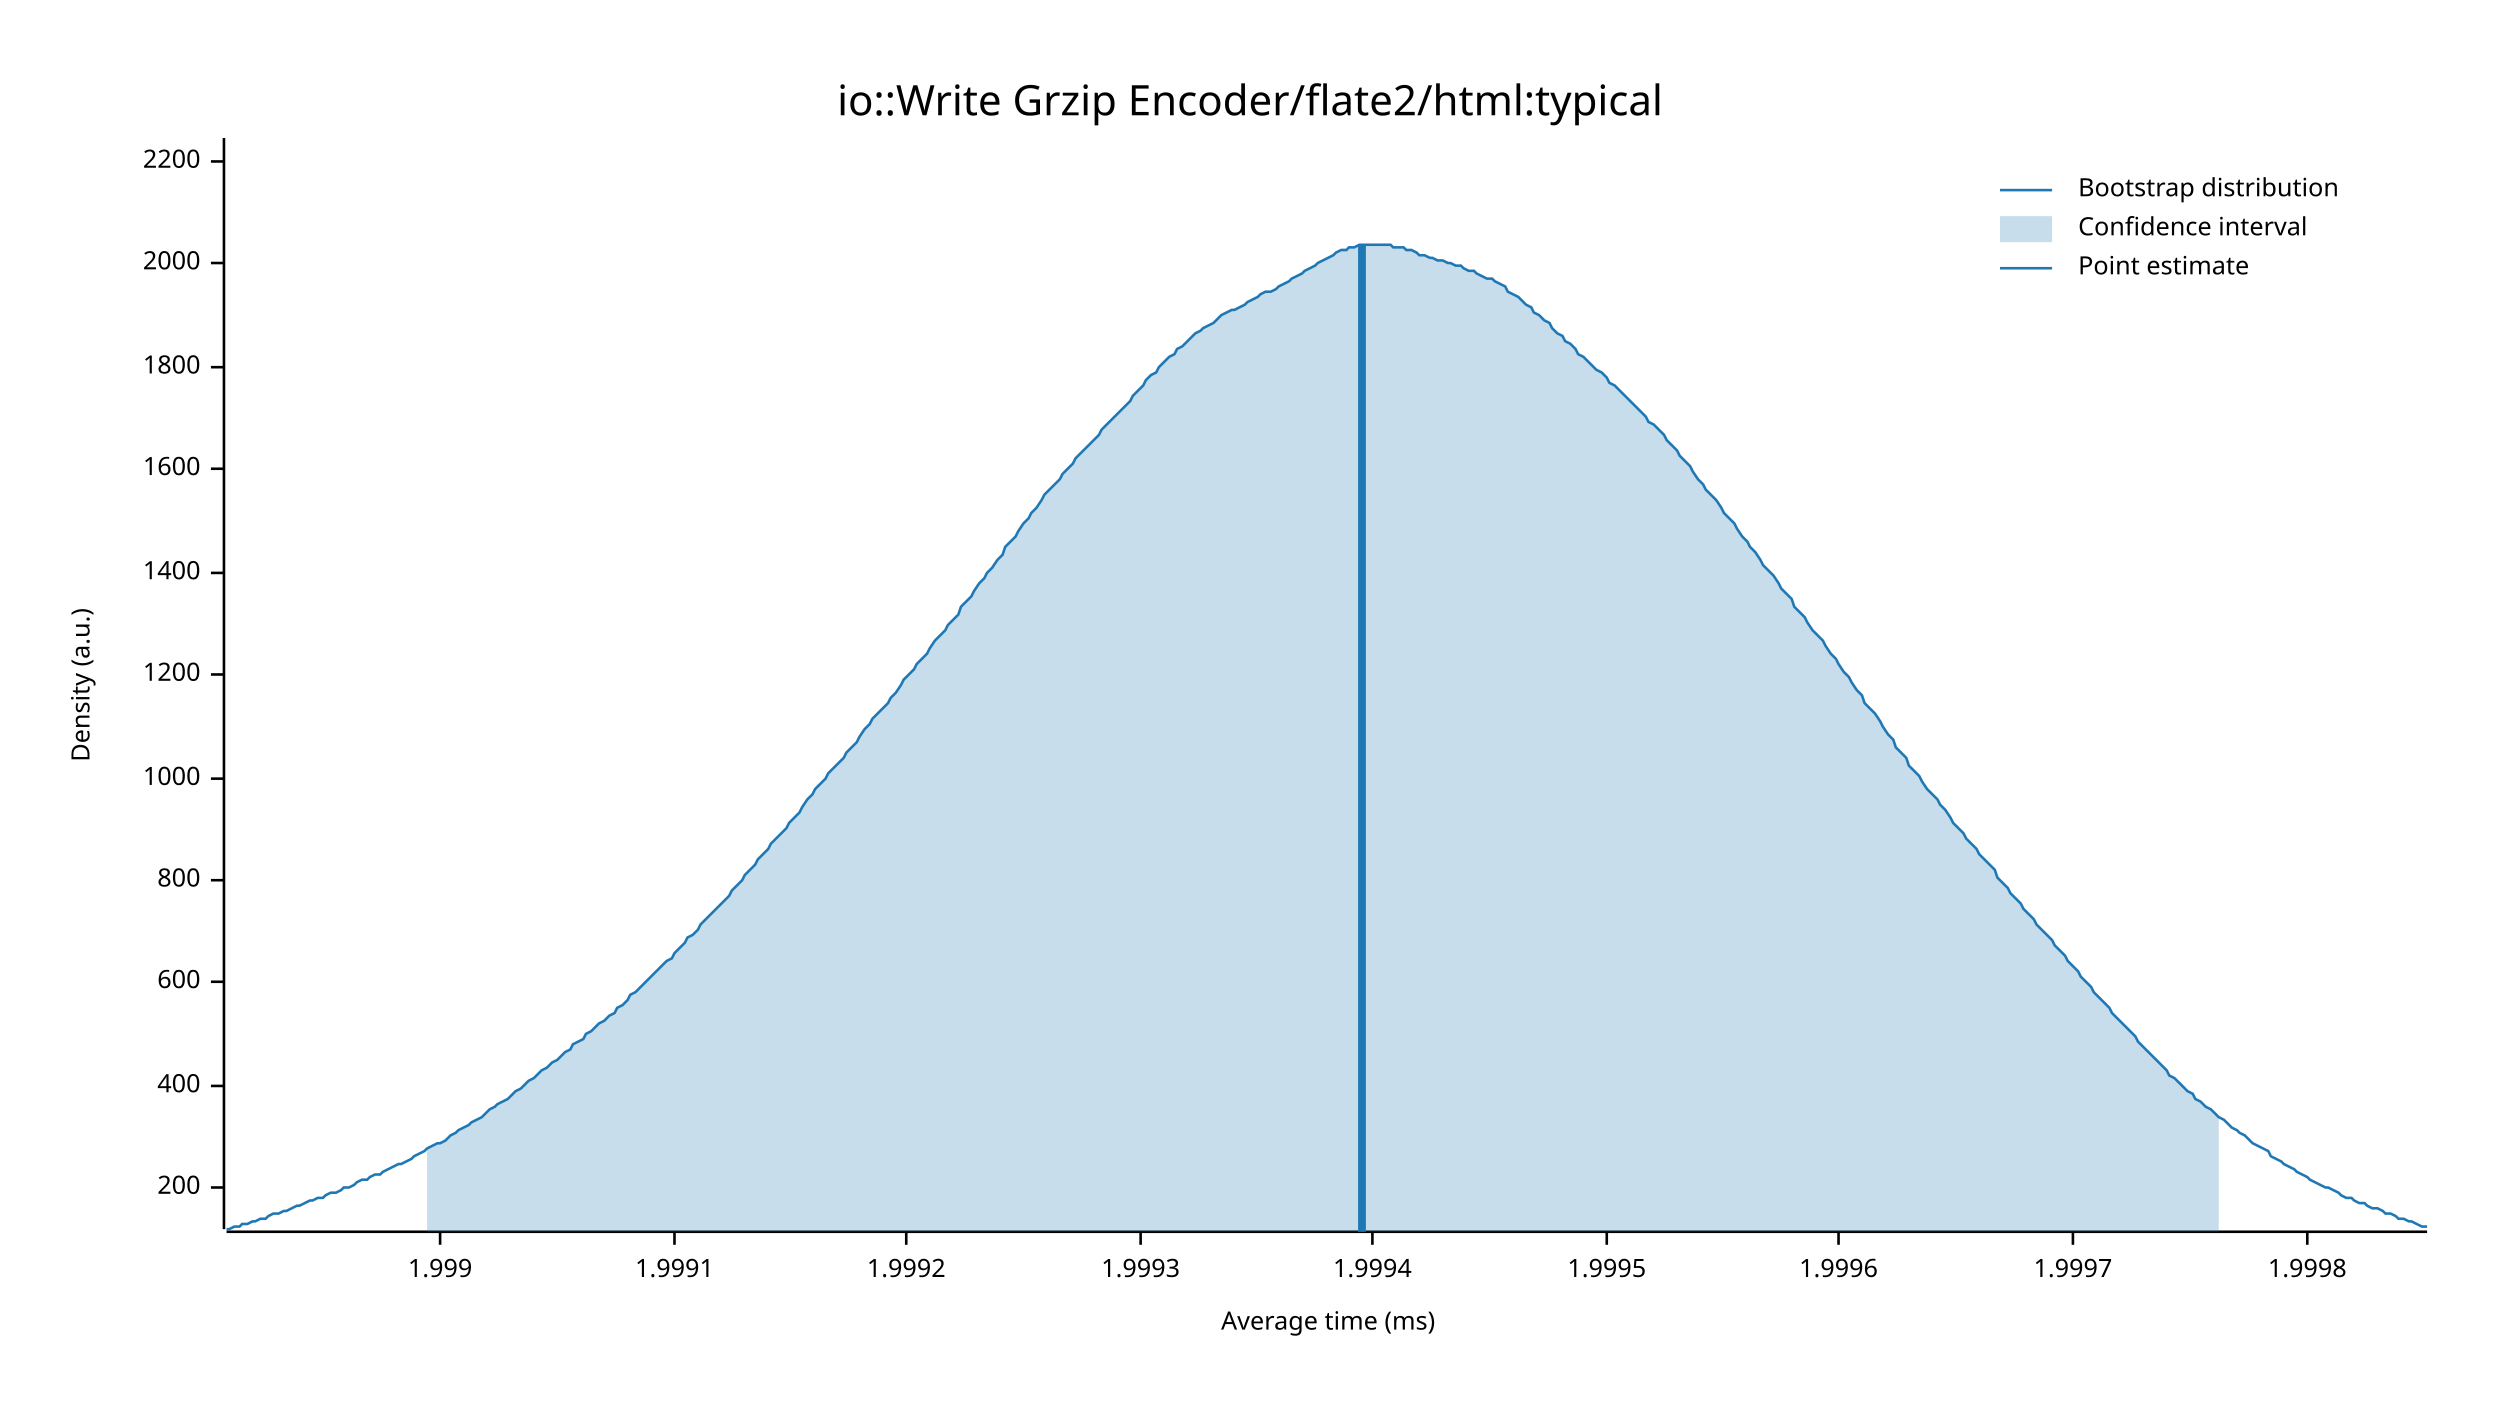
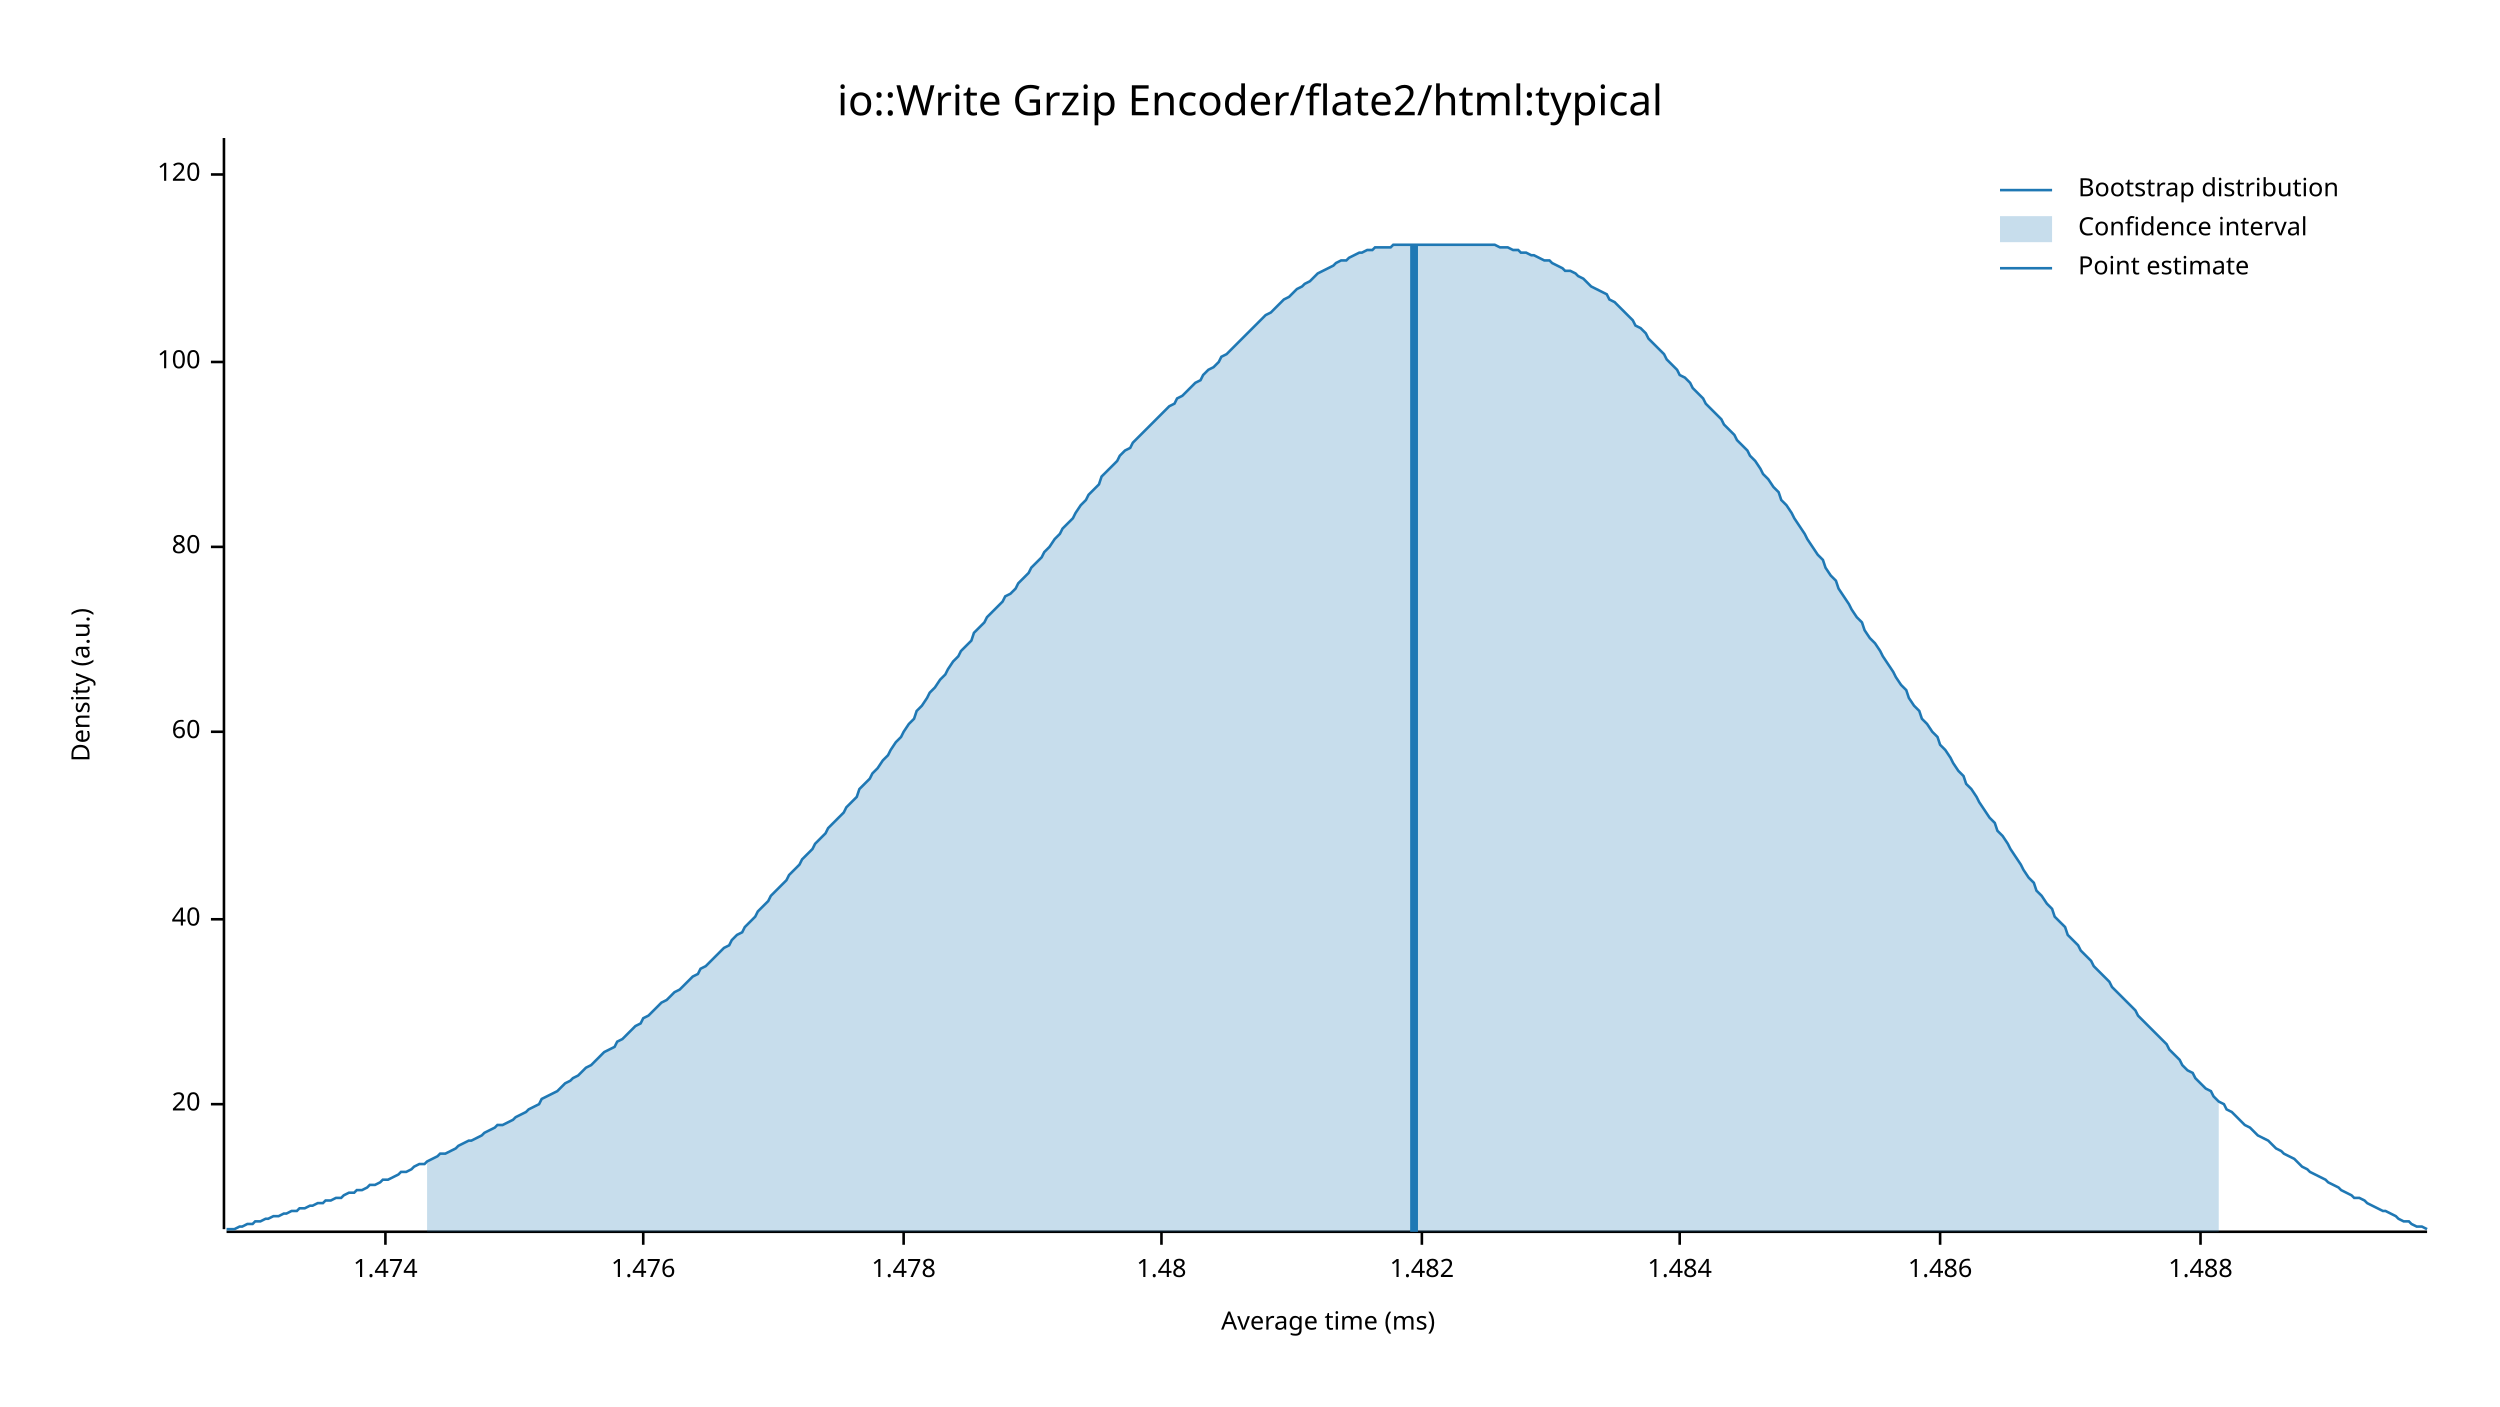
<svg xmlns="http://www.w3.org/2000/svg" width="960" height="540" viewBox="0 0 960 540">
  <text x="480" y="32" dy="0.76em" text-anchor="middle" font-family="sans-serif" font-size="16.129" opacity="1" fill="#000000">
io::Write Grzip Encoder/flate2/html:typical
</text>
  <text x="27" y="263" dy="0.76em" text-anchor="middle" font-family="sans-serif" font-size="9.677" opacity="1" fill="#000000" transform="rotate(270, 27, 263)">
Density (a.u.)
</text>
  <text x="510" y="513" dy="-0.5ex" text-anchor="middle" font-family="sans-serif" font-size="9.677" opacity="1" fill="#000000">
Average time (ms)
</text>
  <polyline fill="none" opacity="1" stroke="#000000" stroke-width="1" points="86,53 86,472 " />
-   <text x="77" y="456" dy="0.5ex" text-anchor="end" font-family="sans-serif" font-size="9.677" opacity="1" fill="#000000">
- 200
+   <text x="77" y="424" dy="0.5ex" text-anchor="end" font-family="sans-serif" font-size="9.677" opacity="1" fill="#000000">
+ 20
</text>
-   <polyline fill="none" opacity="1" stroke="#000000" stroke-width="1" points="81,456 86,456 " />
-   <text x="77" y="417" dy="0.5ex" text-anchor="end" font-family="sans-serif" font-size="9.677" opacity="1" fill="#000000">
- 400
+   <polyline fill="none" opacity="1" stroke="#000000" stroke-width="1" points="81,424 86,424 " />
+   <text x="77" y="353" dy="0.5ex" text-anchor="end" font-family="sans-serif" font-size="9.677" opacity="1" fill="#000000">
+ 40
</text>
-   <polyline fill="none" opacity="1" stroke="#000000" stroke-width="1" points="81,417 86,417 " />
-   <text x="77" y="377" dy="0.5ex" text-anchor="end" font-family="sans-serif" font-size="9.677" opacity="1" fill="#000000">
- 600
+   <polyline fill="none" opacity="1" stroke="#000000" stroke-width="1" points="81,353 86,353 " />
+   <text x="77" y="281" dy="0.5ex" text-anchor="end" font-family="sans-serif" font-size="9.677" opacity="1" fill="#000000">
+ 60
</text>
-   <polyline fill="none" opacity="1" stroke="#000000" stroke-width="1" points="81,377 86,377 " />
-   <text x="77" y="338" dy="0.5ex" text-anchor="end" font-family="sans-serif" font-size="9.677" opacity="1" fill="#000000">
- 800
+   <polyline fill="none" opacity="1" stroke="#000000" stroke-width="1" points="81,281 86,281 " />
+   <text x="77" y="210" dy="0.5ex" text-anchor="end" font-family="sans-serif" font-size="9.677" opacity="1" fill="#000000">
+ 80
</text>
-   <polyline fill="none" opacity="1" stroke="#000000" stroke-width="1" points="81,338 86,338 " />
-   <text x="77" y="299" dy="0.5ex" text-anchor="end" font-family="sans-serif" font-size="9.677" opacity="1" fill="#000000">
- 1000
+   <polyline fill="none" opacity="1" stroke="#000000" stroke-width="1" points="81,210 86,210 " />
+   <text x="77" y="139" dy="0.5ex" text-anchor="end" font-family="sans-serif" font-size="9.677" opacity="1" fill="#000000">
+ 100
</text>
-   <polyline fill="none" opacity="1" stroke="#000000" stroke-width="1" points="81,299 86,299 " />
-   <text x="77" y="259" dy="0.5ex" text-anchor="end" font-family="sans-serif" font-size="9.677" opacity="1" fill="#000000">
- 1200
+   <polyline fill="none" opacity="1" stroke="#000000" stroke-width="1" points="81,139 86,139 " />
+   <text x="77" y="67" dy="0.5ex" text-anchor="end" font-family="sans-serif" font-size="9.677" opacity="1" fill="#000000">
+ 120
</text>
-   <polyline fill="none" opacity="1" stroke="#000000" stroke-width="1" points="81,259 86,259 " />
-   <text x="77" y="220" dy="0.5ex" text-anchor="end" font-family="sans-serif" font-size="9.677" opacity="1" fill="#000000">
- 1400
+   <polyline fill="none" opacity="1" stroke="#000000" stroke-width="1" points="81,67 86,67 " />
+   <polyline fill="none" opacity="1" stroke="#000000" stroke-width="1" points="87,473 932,473 " />
+   <text x="148" y="483" dy="0.76em" text-anchor="middle" font-family="sans-serif" font-size="9.677" opacity="1" fill="#000000">
+ 1.474
</text>
-   <polyline fill="none" opacity="1" stroke="#000000" stroke-width="1" points="81,220 86,220 " />
-   <text x="77" y="180" dy="0.5ex" text-anchor="end" font-family="sans-serif" font-size="9.677" opacity="1" fill="#000000">
- 1600
+   <polyline fill="none" opacity="1" stroke="#000000" stroke-width="1" points="148,473 148,478 " />
+   <text x="247" y="483" dy="0.76em" text-anchor="middle" font-family="sans-serif" font-size="9.677" opacity="1" fill="#000000">
+ 1.476
</text>
-   <polyline fill="none" opacity="1" stroke="#000000" stroke-width="1" points="81,180 86,180 " />
-   <text x="77" y="141" dy="0.5ex" text-anchor="end" font-family="sans-serif" font-size="9.677" opacity="1" fill="#000000">
- 1800
+   <polyline fill="none" opacity="1" stroke="#000000" stroke-width="1" points="247,473 247,478 " />
+   <text x="347" y="483" dy="0.76em" text-anchor="middle" font-family="sans-serif" font-size="9.677" opacity="1" fill="#000000">
+ 1.478
</text>
-   <polyline fill="none" opacity="1" stroke="#000000" stroke-width="1" points="81,141 86,141 " />
-   <text x="77" y="101" dy="0.5ex" text-anchor="end" font-family="sans-serif" font-size="9.677" opacity="1" fill="#000000">
- 2000
+   <polyline fill="none" opacity="1" stroke="#000000" stroke-width="1" points="347,473 347,478 " />
+   <text x="446" y="483" dy="0.76em" text-anchor="middle" font-family="sans-serif" font-size="9.677" opacity="1" fill="#000000">
+ 1.48
</text>
-   <polyline fill="none" opacity="1" stroke="#000000" stroke-width="1" points="81,101 86,101 " />
-   <text x="77" y="62" dy="0.5ex" text-anchor="end" font-family="sans-serif" font-size="9.677" opacity="1" fill="#000000">
- 2200
+   <polyline fill="none" opacity="1" stroke="#000000" stroke-width="1" points="446,473 446,478 " />
+   <text x="546" y="483" dy="0.76em" text-anchor="middle" font-family="sans-serif" font-size="9.677" opacity="1" fill="#000000">
+ 1.482
</text>
-   <polyline fill="none" opacity="1" stroke="#000000" stroke-width="1" points="81,62 86,62 " />
-   <polyline fill="none" opacity="1" stroke="#000000" stroke-width="1" points="87,473 932,473 " />
-   <text x="169" y="483" dy="0.76em" text-anchor="middle" font-family="sans-serif" font-size="9.677" opacity="1" fill="#000000">
- 1.999
+   <polyline fill="none" opacity="1" stroke="#000000" stroke-width="1" points="546,473 546,478 " />
+   <text x="645" y="483" dy="0.76em" text-anchor="middle" font-family="sans-serif" font-size="9.677" opacity="1" fill="#000000">
+ 1.484
</text>
-   <polyline fill="none" opacity="1" stroke="#000000" stroke-width="1" points="169,473 169,478 " />
-   <text x="259" y="483" dy="0.76em" text-anchor="middle" font-family="sans-serif" font-size="9.677" opacity="1" fill="#000000">
- 1.9991
+   <polyline fill="none" opacity="1" stroke="#000000" stroke-width="1" points="645,473 645,478 " />
+   <text x="745" y="483" dy="0.76em" text-anchor="middle" font-family="sans-serif" font-size="9.677" opacity="1" fill="#000000">
+ 1.486
</text>
-   <polyline fill="none" opacity="1" stroke="#000000" stroke-width="1" points="259,473 259,478 " />
-   <text x="348" y="483" dy="0.76em" text-anchor="middle" font-family="sans-serif" font-size="9.677" opacity="1" fill="#000000">
- 1.9992
+   <polyline fill="none" opacity="1" stroke="#000000" stroke-width="1" points="745,473 745,478 " />
+   <text x="845" y="483" dy="0.76em" text-anchor="middle" font-family="sans-serif" font-size="9.677" opacity="1" fill="#000000">
+ 1.488
</text>
-   <polyline fill="none" opacity="1" stroke="#000000" stroke-width="1" points="348,473 348,478 " />
-   <text x="438" y="483" dy="0.76em" text-anchor="middle" font-family="sans-serif" font-size="9.677" opacity="1" fill="#000000">
- 1.9993
- </text>
-   <polyline fill="none" opacity="1" stroke="#000000" stroke-width="1" points="438,473 438,478 " />
-   <text x="527" y="483" dy="0.76em" text-anchor="middle" font-family="sans-serif" font-size="9.677" opacity="1" fill="#000000">
- 1.9994
- </text>
-   <polyline fill="none" opacity="1" stroke="#000000" stroke-width="1" points="527,473 527,478 " />
-   <text x="617" y="483" dy="0.76em" text-anchor="middle" font-family="sans-serif" font-size="9.677" opacity="1" fill="#000000">
- 1.9995
- </text>
-   <polyline fill="none" opacity="1" stroke="#000000" stroke-width="1" points="617,473 617,478 " />
-   <text x="706" y="483" dy="0.76em" text-anchor="middle" font-family="sans-serif" font-size="9.677" opacity="1" fill="#000000">
- 1.9996
- </text>
-   <polyline fill="none" opacity="1" stroke="#000000" stroke-width="1" points="706,473 706,478 " />
-   <text x="796" y="483" dy="0.76em" text-anchor="middle" font-family="sans-serif" font-size="9.677" opacity="1" fill="#000000">
- 1.9997
- </text>
-   <polyline fill="none" opacity="1" stroke="#000000" stroke-width="1" points="796,473 796,478 " />
-   <text x="886" y="483" dy="0.76em" text-anchor="middle" font-family="sans-serif" font-size="9.677" opacity="1" fill="#000000">
- 1.9998
- </text>
-   <polyline fill="none" opacity="1" stroke="#000000" stroke-width="1" points="886,473 886,478 " />
-   <polyline fill="none" opacity="1" stroke="#1F78B4" stroke-width="1" points="87,472 88,472 90,471 92,471 93,470 95,470 97,469 98,469 100,468 102,468 103,467 105,466 107,466 109,465 110,465 112,464 114,463 115,463 117,462 119,461 120,461 122,460 124,460 125,459 127,458 129,458 131,457 132,456 134,456 136,455 137,454 139,453 141,453 142,452 144,451 146,451 147,450 149,449 151,448 153,447 154,447 156,446 158,445 159,444 161,443 163,442 164,441 166,440 168,439 169,439 171,438 173,436 175,435 176,434 178,433 180,432 181,431 183,430 185,429 186,428 188,426 190,425 191,424 193,423 195,422 197,420 198,419 200,418 202,416 203,415 205,414 207,412 208,411 210,410 212,408 214,407 215,406 217,404 219,403 220,401 222,400 224,399 225,397 227,396 229,394 230,393 232,392 234,390 236,389 237,387 239,386 241,384 242,382 244,381 246,379 247,378 249,376 251,374 252,373 254,371 256,369 258,368 259,366 261,364 263,362 264,360 266,359 268,357 269,355 271,353 273,351 274,350 276,348 278,346 280,344 281,342 283,340 285,338 286,336 288,334 290,332 291,330 293,328 295,326 296,324 298,322 300,320 302,318 303,316 305,314 307,312 308,310 310,307 312,305 313,303 315,301 317,299 318,297 320,295 322,293 324,291 325,289 327,287 329,285 330,283 332,280 334,278 335,276 337,274 339,272 341,270 342,268 344,266 346,263 347,261 349,259 351,257 352,255 354,253 356,251 357,249 359,246 361,244 363,242 364,240 366,238 368,236 369,233 371,231 373,229 374,227 376,224 378,222 379,220 381,218 383,215 385,213 386,210 388,208 390,206 391,204 393,201 395,199 396,197 398,195 400,192 401,190 403,188 405,186 407,184 408,182 410,180 412,178 413,176 415,174 417,172 418,171 420,169 422,167 423,165 425,163 427,161 429,159 430,158 432,156 434,154 435,152 437,150 439,148 440,146 442,144 444,143 445,141 447,139 449,137 451,136 452,134 454,133 456,131 457,130 459,128 461,127 462,126 464,125 466,124 468,122 469,121 471,120 473,119 474,119 476,118 478,117 479,116 481,115 483,114 484,113 486,112 488,112 490,111 491,110 493,109 495,108 496,107 498,106 500,105 501,104 503,103 505,102 506,101 508,100 510,99 512,98 513,97 515,96 517,96 518,95 520,95 522,94 523,94 525,94 527,94 528,94 530,94 532,94 534,94 535,95 537,95 539,95 540,96 542,96 544,97 545,98 547,98 549,99 550,99 552,100 554,100 556,101 557,101 559,102 561,102 562,103 564,104 566,104 567,105 569,106 571,107 573,107 574,108 576,109 578,110 579,112 581,113 583,114 584,115 586,117 588,118 589,120 591,121 593,123 595,124 596,126 598,128 600,129 601,131 603,132 605,134 606,136 608,137 610,139 611,140 613,142 615,143 617,145 618,147 620,148 622,150 623,151 625,153 627,155 628,156 630,158 632,160 633,162 635,163 637,165 639,167 640,169 642,171 644,173 645,175 647,177 649,179 650,181 652,184 654,186 655,188 657,190 659,192 661,195 662,197 664,199 666,201 667,203 669,206 671,208 672,210 674,212 676,215 677,217 679,219 681,221 683,224 684,226 686,228 688,230 689,233 691,235 693,237 694,239 696,242 698,244 700,246 701,248 703,251 705,253 706,255 708,258 710,260 711,262 713,265 715,267 716,270 718,272 720,274 722,277 723,279 725,282 727,284 728,287 730,289 732,291 733,294 735,296 737,298 738,300 740,303 742,305 744,307 745,309 747,311 749,314 750,316 752,318 754,320 755,322 757,324 759,326 760,328 762,330 764,332 766,334 767,337 769,339 771,341 772,343 774,345 776,347 777,349 779,351 781,353 782,355 784,357 786,359 788,361 789,363 791,365 793,367 794,369 796,371 798,373 799,375 801,377 803,379 804,381 806,383 808,385 810,387 811,389 813,391 815,393 816,394 818,396 820,398 821,400 823,402 825,404 827,406 828,407 830,409 832,411 833,413 835,414 837,416 838,417 840,419 842,420 843,422 845,423 847,425 849,426 850,427 852,429 854,430 855,431 857,433 859,434 860,435 862,436 864,438 865,439 867,440 869,441 871,442 872,444 874,445 876,446 877,447 879,448 881,449 882,450 884,451 886,452 887,453 889,454 891,455 893,456 894,456 896,457 898,458 899,459 901,460 903,460 904,461 906,462 908,462 909,463 911,464 913,464 915,465 916,466 918,466 920,467 921,468 923,468 925,469 926,469 928,470 930,471 932,471 " />
-   <polygon opacity="0.25" fill="#1F78B4" points="164,441 166,440 168,439 169,439 171,438 173,436 175,435 176,434 178,433 180,432 181,431 183,430 185,429 186,428 188,426 190,425 191,424 193,423 195,422 197,420 198,419 200,418 202,416 203,415 205,414 207,412 208,411 210,410 212,408 214,407 215,406 217,404 219,403 220,401 222,400 224,399 225,397 227,396 229,394 230,393 232,392 234,390 236,389 237,387 239,386 241,384 242,382 244,381 246,379 247,378 249,376 251,374 252,373 254,371 256,369 258,368 259,366 261,364 263,362 264,360 266,359 268,357 269,355 271,353 273,351 274,350 276,348 278,346 280,344 281,342 283,340 285,338 286,336 288,334 290,332 291,330 293,328 295,326 296,324 298,322 300,320 302,318 303,316 305,314 307,312 308,310 310,307 312,305 313,303 315,301 317,299 318,297 320,295 322,293 324,291 325,289 327,287 329,285 330,283 332,280 334,278 335,276 337,274 339,272 341,270 342,268 344,266 346,263 347,261 349,259 351,257 352,255 354,253 356,251 357,249 359,246 361,244 363,242 364,240 366,238 368,236 369,233 371,231 373,229 374,227 376,224 378,222 379,220 381,218 383,215 385,213 386,210 388,208 390,206 391,204 393,201 395,199 396,197 398,195 400,192 401,190 403,188 405,186 407,184 408,182 410,180 412,178 413,176 415,174 417,172 418,171 420,169 422,167 423,165 425,163 427,161 429,159 430,158 432,156 434,154 435,152 437,150 439,148 440,146 442,144 444,143 445,141 447,139 449,137 451,136 452,134 454,133 456,131 457,130 459,128 461,127 462,126 464,125 466,124 468,122 469,121 471,120 473,119 474,119 476,118 478,117 479,116 481,115 483,114 484,113 486,112 488,112 490,111 491,110 493,109 495,108 496,107 498,106 500,105 501,104 503,103 505,102 506,101 508,100 510,99 512,98 513,97 515,96 517,96 518,95 520,95 522,94 523,94 525,94 527,94 528,94 530,94 532,94 534,94 535,95 537,95 539,95 540,96 542,96 544,97 545,98 547,98 549,99 550,99 552,100 554,100 556,101 557,101 559,102 561,102 562,103 564,104 566,104 567,105 569,106 571,107 573,107 574,108 576,109 578,110 579,112 581,113 583,114 584,115 586,117 588,118 589,120 591,121 593,123 595,124 596,126 598,128 600,129 601,131 603,132 605,134 606,136 608,137 610,139 611,140 613,142 615,143 617,145 618,147 620,148 622,150 623,151 625,153 627,155 628,156 630,158 632,160 633,162 635,163 637,165 639,167 640,169 642,171 644,173 645,175 647,177 649,179 650,181 652,184 654,186 655,188 657,190 659,192 661,195 662,197 664,199 666,201 667,203 669,206 671,208 672,210 674,212 676,215 677,217 679,219 681,221 683,224 684,226 686,228 688,230 689,233 691,235 693,237 694,239 696,242 698,244 700,246 701,248 703,251 705,253 706,255 708,258 710,260 711,262 713,265 715,267 716,270 718,272 720,274 722,277 723,279 725,282 727,284 728,287 730,289 732,291 733,294 735,296 737,298 738,300 740,303 742,305 744,307 745,309 747,311 749,314 750,316 752,318 754,320 755,322 757,324 759,326 760,328 762,330 764,332 766,334 767,337 769,339 771,341 772,343 774,345 776,347 777,349 779,351 781,353 782,355 784,357 786,359 788,361 789,363 791,365 793,367 794,369 796,371 798,373 799,375 801,377 803,379 804,381 806,383 808,385 810,387 811,389 813,391 815,393 816,394 818,396 820,398 821,400 823,402 825,404 827,406 828,407 830,409 832,411 833,413 835,414 837,416 838,417 840,419 842,420 843,422 845,423 847,425 849,426 850,427 852,429 852,473 164,473 " />
-   <polyline fill="none" opacity="1" stroke="#1F78B4" stroke-width="3" points="523,473 523,94 " />
+   <polyline fill="none" opacity="1" stroke="#000000" stroke-width="1" points="845,473 845,478 " />
+   <polyline fill="none" opacity="1" stroke="#1F78B4" stroke-width="1" points="87,472 88,472 90,472 92,471 93,471 95,470 97,470 98,469 100,469 102,468 103,468 105,467 107,467 109,466 110,466 112,465 114,465 115,464 117,464 119,463 120,463 122,462 124,462 125,461 127,461 129,460 131,460 132,459 134,458 136,458 137,457 139,457 141,456 142,455 144,455 146,454 147,453 149,453 151,452 153,451 154,450 156,450 158,449 159,448 161,447 163,447 164,446 166,445 168,444 169,443 171,443 173,442 175,441 176,440 178,439 180,438 181,438 183,437 185,436 186,435 188,434 190,433 191,432 193,432 195,431 197,430 198,429 200,428 202,427 203,426 205,425 207,424 208,422 210,421 212,420 214,419 215,418 217,416 219,415 220,414 222,413 224,411 225,410 227,409 229,407 230,406 232,404 234,403 236,402 237,400 239,399 241,397 242,396 244,394 246,393 247,391 249,390 251,388 252,387 254,385 256,384 258,382 259,381 261,380 263,378 264,377 266,375 268,374 269,372 271,371 273,369 274,368 276,366 278,364 280,363 281,361 283,359 285,358 286,356 288,354 290,352 291,350 293,348 295,346 296,344 298,342 300,340 302,338 303,336 305,334 307,332 308,330 310,328 312,326 313,324 315,322 317,320 318,318 320,316 322,314 324,312 325,310 327,308 329,306 330,303 332,301 334,299 335,297 337,295 339,292 341,290 342,288 344,285 346,283 347,281 349,278 351,276 352,273 354,271 356,268 357,266 359,264 361,261 363,259 364,257 366,254 368,252 369,250 371,248 373,246 374,243 376,241 378,239 379,237 381,235 383,233 385,231 386,229 388,228 390,226 391,224 393,222 395,220 396,218 398,216 400,214 401,212 403,210 405,207 407,205 408,203 410,201 412,199 413,197 415,194 417,192 418,190 420,188 422,186 423,183 425,181 427,179 429,177 430,175 432,173 434,172 435,170 437,168 439,166 440,165 442,163 444,161 445,160 447,158 449,156 451,155 452,153 454,152 456,150 457,149 459,147 461,146 462,144 464,142 466,141 468,139 469,137 471,136 473,134 474,133 476,131 478,129 479,128 481,126 483,124 484,123 486,121 488,120 490,118 491,117 493,115 495,114 496,113 498,111 500,110 501,109 503,108 505,106 506,105 508,104 510,103 512,102 513,101 515,100 517,100 518,99 520,98 522,97 523,97 525,96 527,96 528,95 530,95 532,95 534,95 535,94 537,94 539,94 540,94 542,94 544,94 545,94 547,94 549,94 550,94 552,94 554,94 556,94 557,94 559,94 561,94 562,94 564,94 566,94 567,94 569,94 571,94 573,94 574,94 576,95 578,95 579,95 581,96 583,96 584,97 586,97 588,98 589,98 591,99 593,100 595,100 596,101 598,102 600,103 601,104 603,104 605,105 606,106 608,107 610,109 611,110 613,111 615,112 617,113 618,115 620,116 622,118 623,119 625,121 627,123 628,125 630,126 632,128 633,130 635,132 637,134 639,136 640,138 642,140 644,142 645,144 647,145 649,147 650,149 652,151 654,153 655,155 657,157 659,159 661,161 662,163 664,165 666,167 667,169 669,171 671,173 672,175 674,177 676,180 677,182 679,184 681,187 683,189 684,192 686,194 688,197 689,199 691,202 693,205 694,207 696,210 698,213 700,215 701,218 703,221 705,223 706,226 708,229 710,232 711,234 713,237 715,239 716,242 718,245 720,247 722,250 723,252 725,255 727,258 728,260 730,263 732,265 733,268 735,271 737,273 738,276 740,278 742,281 744,283 745,286 747,288 749,291 750,293 752,296 754,298 755,301 757,303 759,306 760,308 762,311 764,314 766,316 767,319 769,321 771,324 772,326 774,329 776,332 777,334 779,337 781,339 782,342 784,344 786,347 788,349 789,352 791,354 793,356 794,359 796,361 798,363 799,365 801,367 803,369 804,371 806,373 808,375 810,377 811,379 813,381 815,383 816,384 818,386 820,388 821,390 823,392 825,394 827,396 828,397 830,399 832,401 833,403 835,405 837,407 838,409 840,411 842,412 843,414 845,416 847,418 849,419 850,421 852,423 854,424 855,426 857,427 859,429 860,430 862,432 864,433 865,434 867,436 869,437 871,438 872,439 874,441 876,442 877,443 879,444 881,445 882,446 884,448 886,449 887,450 889,451 891,452 893,453 894,454 896,455 898,456 899,457 901,458 903,459 904,460 906,460 908,461 909,462 911,463 913,464 915,465 916,465 918,466 920,467 921,468 923,469 925,469 926,470 928,471 930,471 932,472 " />
+   <polygon opacity="0.25" fill="#1F78B4" points="164,446 166,445 168,444 169,443 171,443 173,442 175,441 176,440 178,439 180,438 181,438 183,437 185,436 186,435 188,434 190,433 191,432 193,432 195,431 197,430 198,429 200,428 202,427 203,426 205,425 207,424 208,422 210,421 212,420 214,419 215,418 217,416 219,415 220,414 222,413 224,411 225,410 227,409 229,407 230,406 232,404 234,403 236,402 237,400 239,399 241,397 242,396 244,394 246,393 247,391 249,390 251,388 252,387 254,385 256,384 258,382 259,381 261,380 263,378 264,377 266,375 268,374 269,372 271,371 273,369 274,368 276,366 278,364 280,363 281,361 283,359 285,358 286,356 288,354 290,352 291,350 293,348 295,346 296,344 298,342 300,340 302,338 303,336 305,334 307,332 308,330 310,328 312,326 313,324 315,322 317,320 318,318 320,316 322,314 324,312 325,310 327,308 329,306 330,303 332,301 334,299 335,297 337,295 339,292 341,290 342,288 344,285 346,283 347,281 349,278 351,276 352,273 354,271 356,268 357,266 359,264 361,261 363,259 364,257 366,254 368,252 369,250 371,248 373,246 374,243 376,241 378,239 379,237 381,235 383,233 385,231 386,229 388,228 390,226 391,224 393,222 395,220 396,218 398,216 400,214 401,212 403,210 405,207 407,205 408,203 410,201 412,199 413,197 415,194 417,192 418,190 420,188 422,186 423,183 425,181 427,179 429,177 430,175 432,173 434,172 435,170 437,168 439,166 440,165 442,163 444,161 445,160 447,158 449,156 451,155 452,153 454,152 456,150 457,149 459,147 461,146 462,144 464,142 466,141 468,139 469,137 471,136 473,134 474,133 476,131 478,129 479,128 481,126 483,124 484,123 486,121 488,120 490,118 491,117 493,115 495,114 496,113 498,111 500,110 501,109 503,108 505,106 506,105 508,104 510,103 512,102 513,101 515,100 517,100 518,99 520,98 522,97 523,97 525,96 527,96 528,95 530,95 532,95 534,95 535,94 537,94 539,94 540,94 542,94 544,94 545,94 547,94 549,94 550,94 552,94 554,94 556,94 557,94 559,94 561,94 562,94 564,94 566,94 567,94 569,94 571,94 573,94 574,94 576,95 578,95 579,95 581,96 583,96 584,97 586,97 588,98 589,98 591,99 593,100 595,100 596,101 598,102 600,103 601,104 603,104 605,105 606,106 608,107 610,109 611,110 613,111 615,112 617,113 618,115 620,116 622,118 623,119 625,121 627,123 628,125 630,126 632,128 633,130 635,132 637,134 639,136 640,138 642,140 644,142 645,144 647,145 649,147 650,149 652,151 654,153 655,155 657,157 659,159 661,161 662,163 664,165 666,167 667,169 669,171 671,173 672,175 674,177 676,180 677,182 679,184 681,187 683,189 684,192 686,194 688,197 689,199 691,202 693,205 694,207 696,210 698,213 700,215 701,218 703,221 705,223 706,226 708,229 710,232 711,234 713,237 715,239 716,242 718,245 720,247 722,250 723,252 725,255 727,258 728,260 730,263 732,265 733,268 735,271 737,273 738,276 740,278 742,281 744,283 745,286 747,288 749,291 750,293 752,296 754,298 755,301 757,303 759,306 760,308 762,311 764,314 766,316 767,319 769,321 771,324 772,326 774,329 776,332 777,334 779,337 781,339 782,342 784,344 786,347 788,349 789,352 791,354 793,356 794,359 796,361 798,363 799,365 801,367 803,369 804,371 806,373 808,375 810,377 811,379 813,381 815,383 816,384 818,386 820,388 821,390 823,392 825,394 827,396 828,397 830,399 832,401 833,403 835,405 837,407 838,409 840,411 842,412 843,414 845,416 847,418 849,419 850,421 852,423 852,473 164,473 " />
+   <polyline fill="none" opacity="1" stroke="#1F78B4" stroke-width="3" points="543,473 543,94 " />
  <text x="798" y="68" dy="0.76em" text-anchor="start" font-family="sans-serif" font-size="9.677" opacity="1" fill="#000000">
Bootstrap distribution
</text>
  <text x="798" y="83" dy="0.76em" text-anchor="start" font-family="sans-serif" font-size="9.677" opacity="1" fill="#000000">
Confidence interval
</text>
  <text x="798" y="98" dy="0.76em" text-anchor="start" font-family="sans-serif" font-size="9.677" opacity="1" fill="#000000">
Point estimate
</text>
  <polyline fill="none" opacity="1" stroke="#1F78B4" stroke-width="1" points="768,73 788,73 " />
  <rect x="768" y="83" width="20" height="10" opacity="0.25" fill="#1F78B4" stroke="none" />
  <polyline fill="none" opacity="1" stroke="#1F78B4" stroke-width="1" points="768,103 788,103 " />
</svg>
